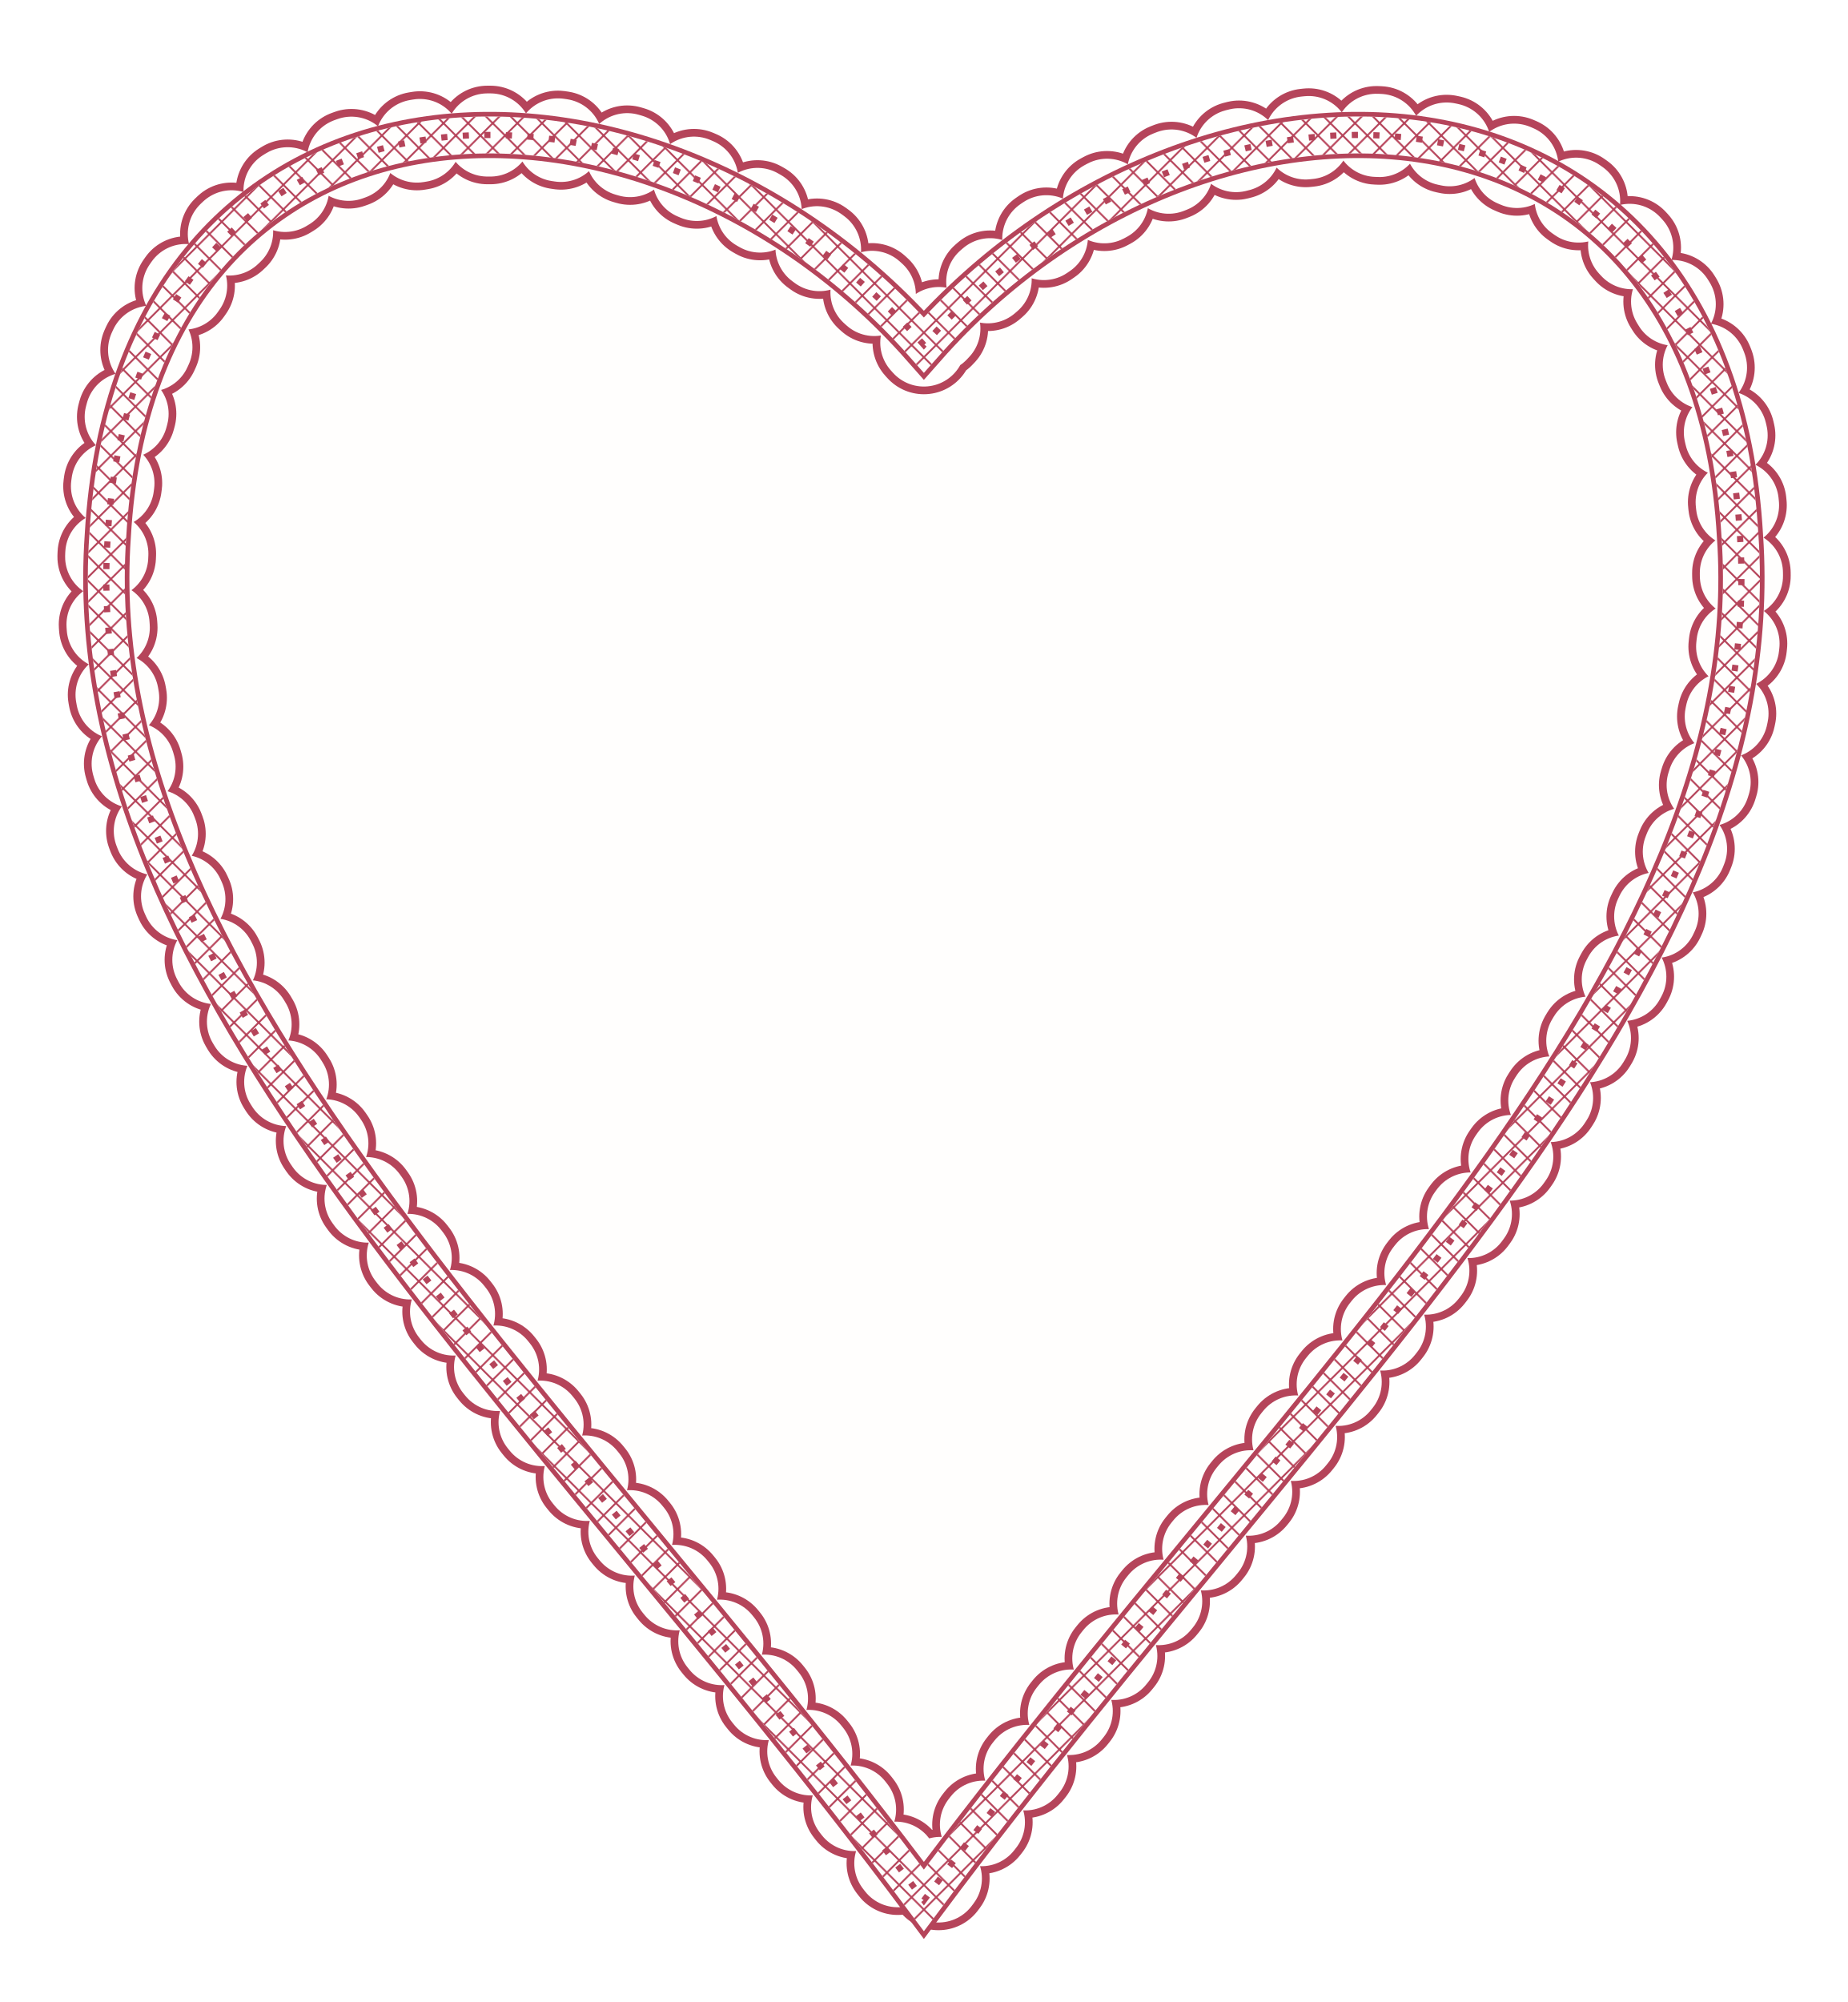
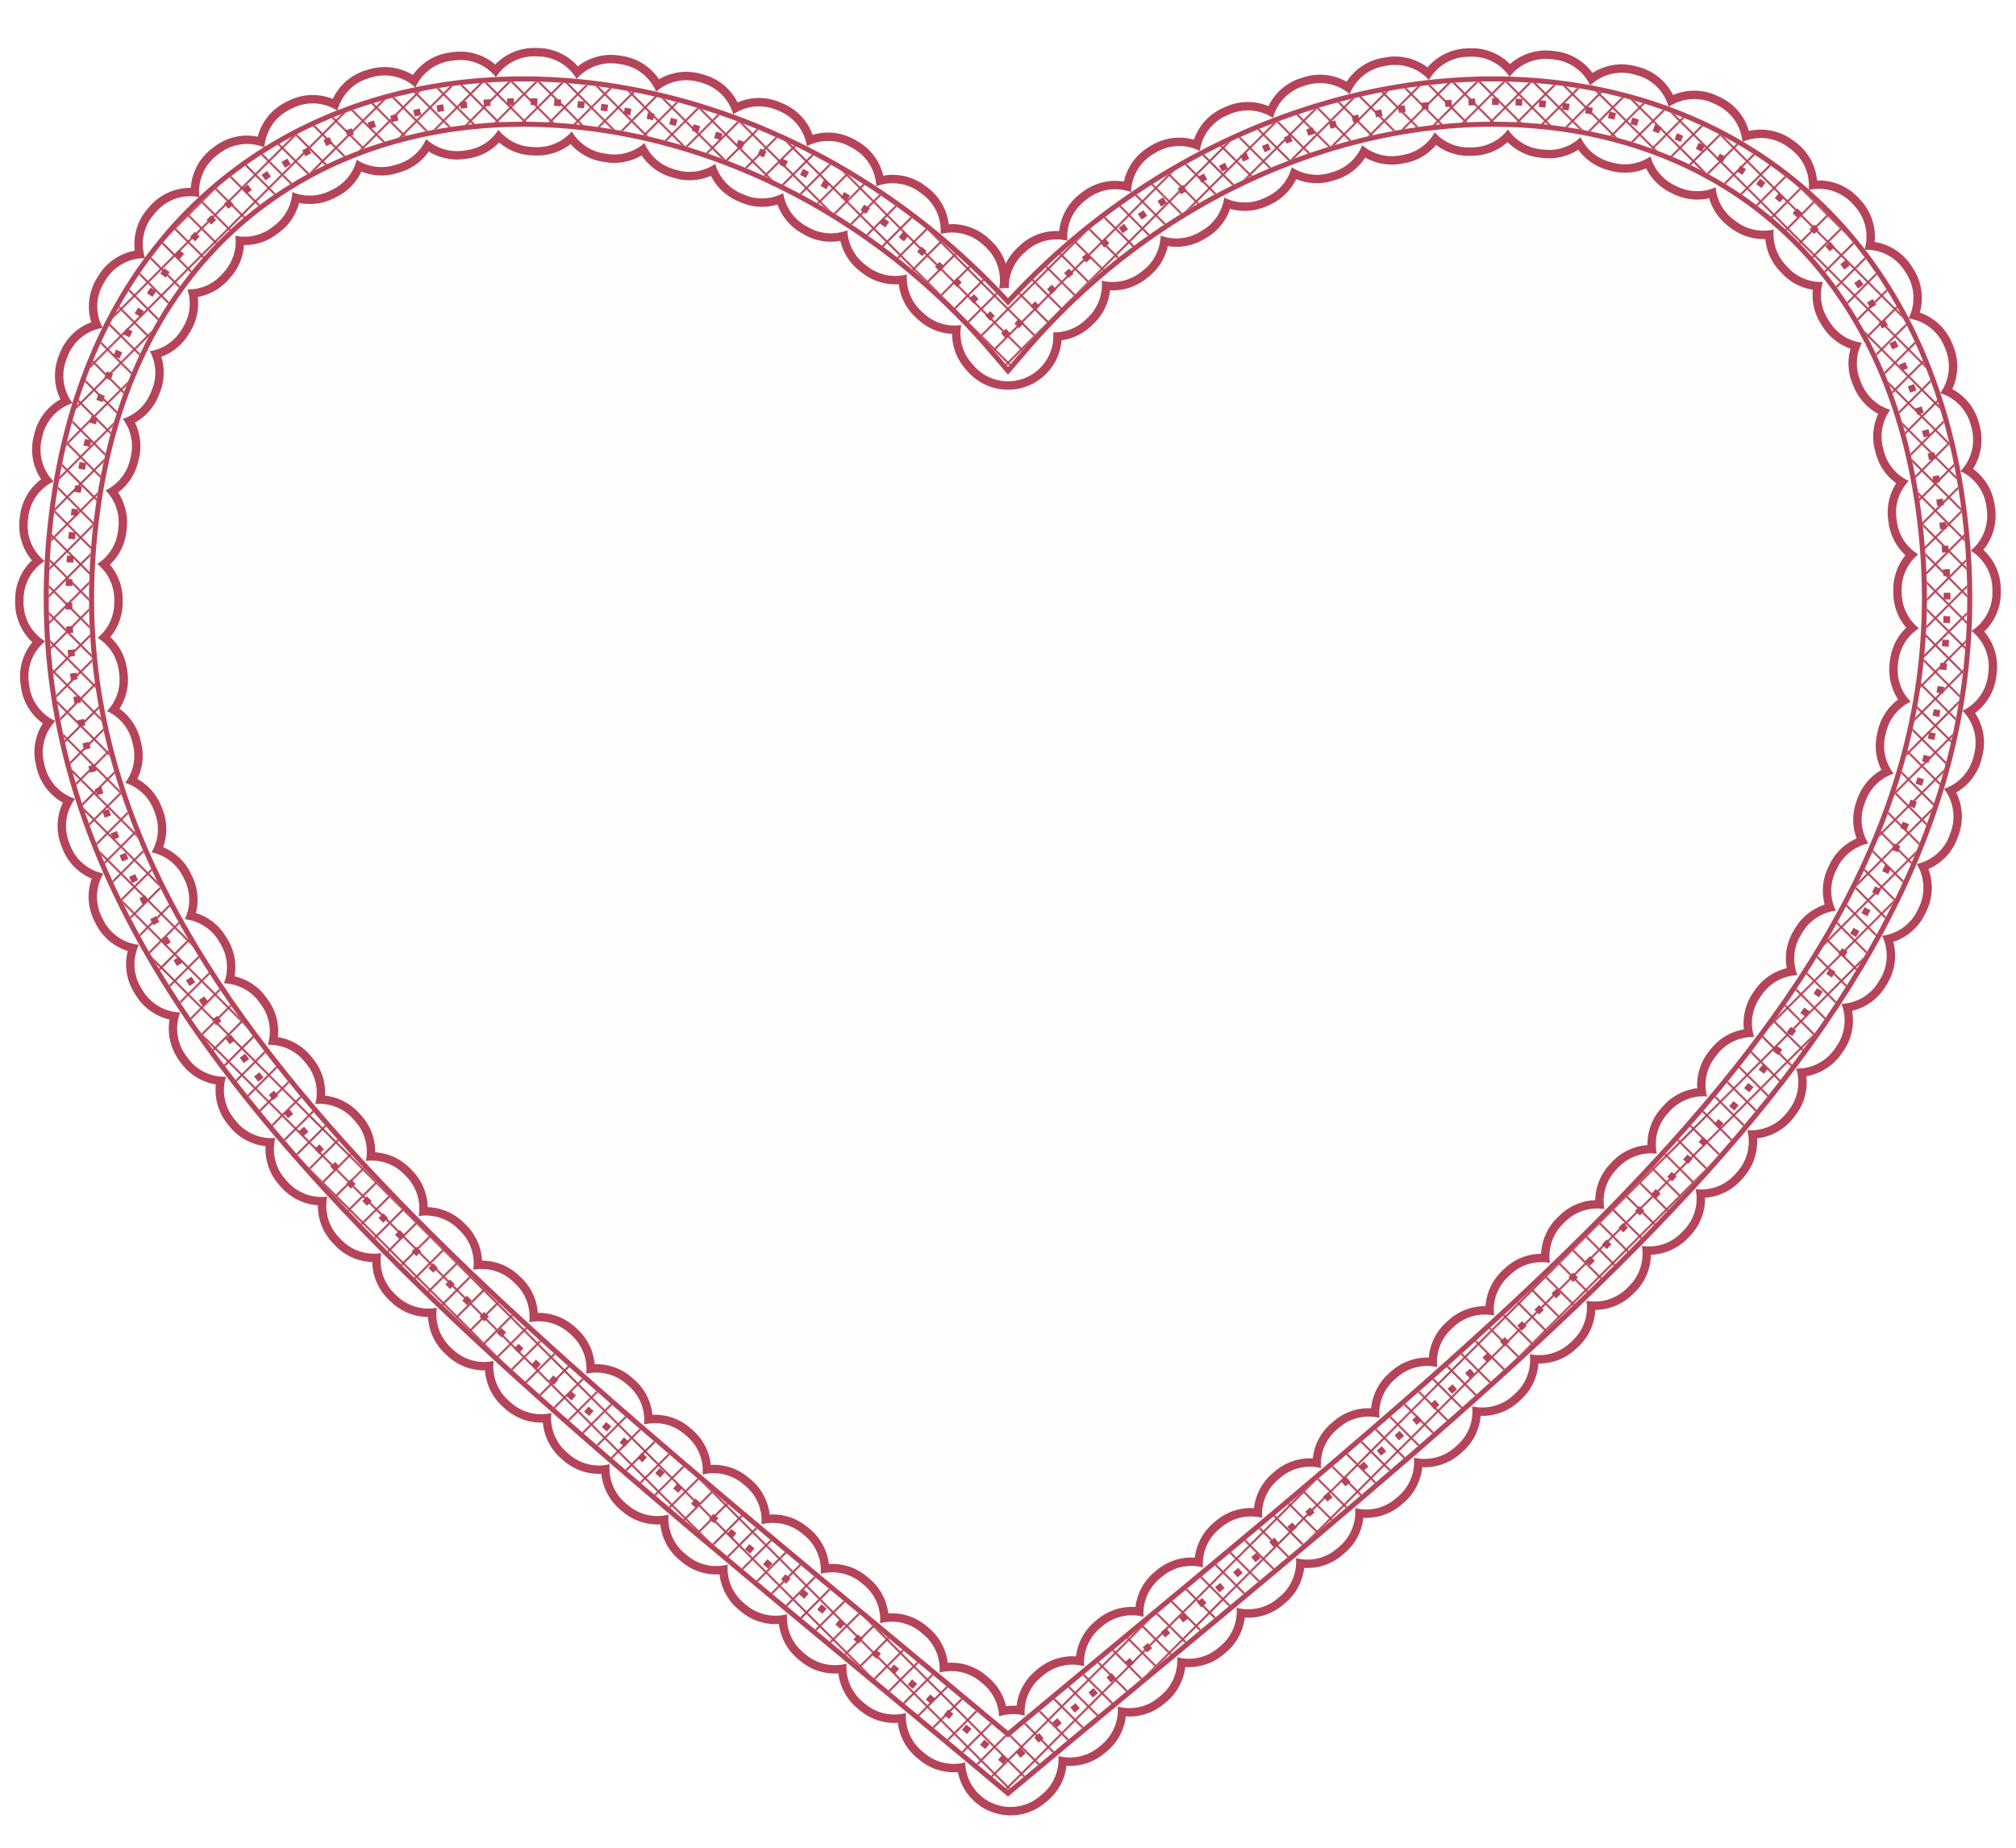
- <svg xmlns="http://www.w3.org/2000/svg" viewBox="0 0 600 650" preserveAspectRatio="none">
+ <svg xmlns="http://www.w3.org/2000/svg" viewBox="0 0 600 550" preserveAspectRatio="none">
  <defs>
    <pattern id="mesh" width="8" height="8" patternUnits="userSpaceOnUse">
      <path d="M0 0L8 8M8 0L0 8" fill="none" stroke="#b5445a" stroke-width=".6" />
    </pattern>
  </defs>
-   <path d="M300 112 C210 10 44 16 35 174 C25 317 173 447 300 617 C427 447 575 317 565 174 C556 16 390 10 300 112 Z" fill="#fffefd" stroke="#b5445a" stroke-width="32" stroke-linecap="round" stroke-dasharray="1 22" />
-   <path d="M300 112 C210 10 44 16 35 174 C25 317 173 447 300 617 C427 447 575 317 565 174 C556 16 390 10 300 112 Z" fill="none" stroke="#fffefd" stroke-width="27" stroke-linecap="round" stroke-dasharray="1 22" />
-   <path d="M300 112 C210 10 44 16 35 174 C25 317 173 447 300 617 C427 447 575 317 565 174 C556 16 390 10 300 112 Z" fill="none" stroke="#b5445a" stroke-width="15" />
-   <path d="M300 112 C210 10 44 16 35 174 C25 317 173 447 300 617 C427 447 575 317 565 174 C556 16 390 10 300 112 Z" fill="none" stroke="#fffefd" stroke-width="12" />
-   <path d="M300 112 C210 10 44 16 35 174 C25 317 173 447 300 617 C427 447 575 317 565 174 C556 16 390 10 300 112 Z" fill="none" stroke="url(#mesh)" stroke-width="12" />
-   <path d="M300 112 C210 10 44 16 35 174 C25 317 173 447 300 617 C427 447 575 317 565 174 C556 16 390 10 300 112 Z" fill="none" stroke="#b5445a" stroke-width="2" stroke-dasharray="2 5" />
+   <path d="M300 100 C210 -5 40 5 22 154 C5 292 135 387 300 525 C465 387 595 292 578 154 C560 5 390 -5 300 100 Z" fill="#fffefd" stroke="#b5445a" stroke-width="32" stroke-linecap="round" stroke-dasharray="1 22" />
+   <path d="M300 100 C210 -5 40 5 22 154 C5 292 135 387 300 525 C465 387 595 292 578 154 C560 5 390 -5 300 100 Z" fill="none" stroke="#fffefd" stroke-width="27" stroke-linecap="round" stroke-dasharray="1 22" />
+   <path d="M300 100 C210 -5 40 5 22 154 C5 292 135 387 300 525 C465 387 595 292 578 154 C560 5 390 -5 300 100 Z" fill="none" stroke="#b5445a" stroke-width="15" />
+   <path d="M300 100 C210 -5 40 5 22 154 C5 292 135 387 300 525 C465 387 595 292 578 154 C560 5 390 -5 300 100 Z" fill="none" stroke="#fffefd" stroke-width="12" />
+   <path d="M300 100 C210 -5 40 5 22 154 C5 292 135 387 300 525 C465 387 595 292 578 154 C560 5 390 -5 300 100 Z" fill="none" stroke="url(#mesh)" stroke-width="12" />
+   <path d="M300 100 C210 -5 40 5 22 154 C5 292 135 387 300 525 C465 387 595 292 578 154 C560 5 390 -5 300 100 Z" fill="none" stroke="#b5445a" stroke-width="2" stroke-dasharray="2 5" />
</svg>
